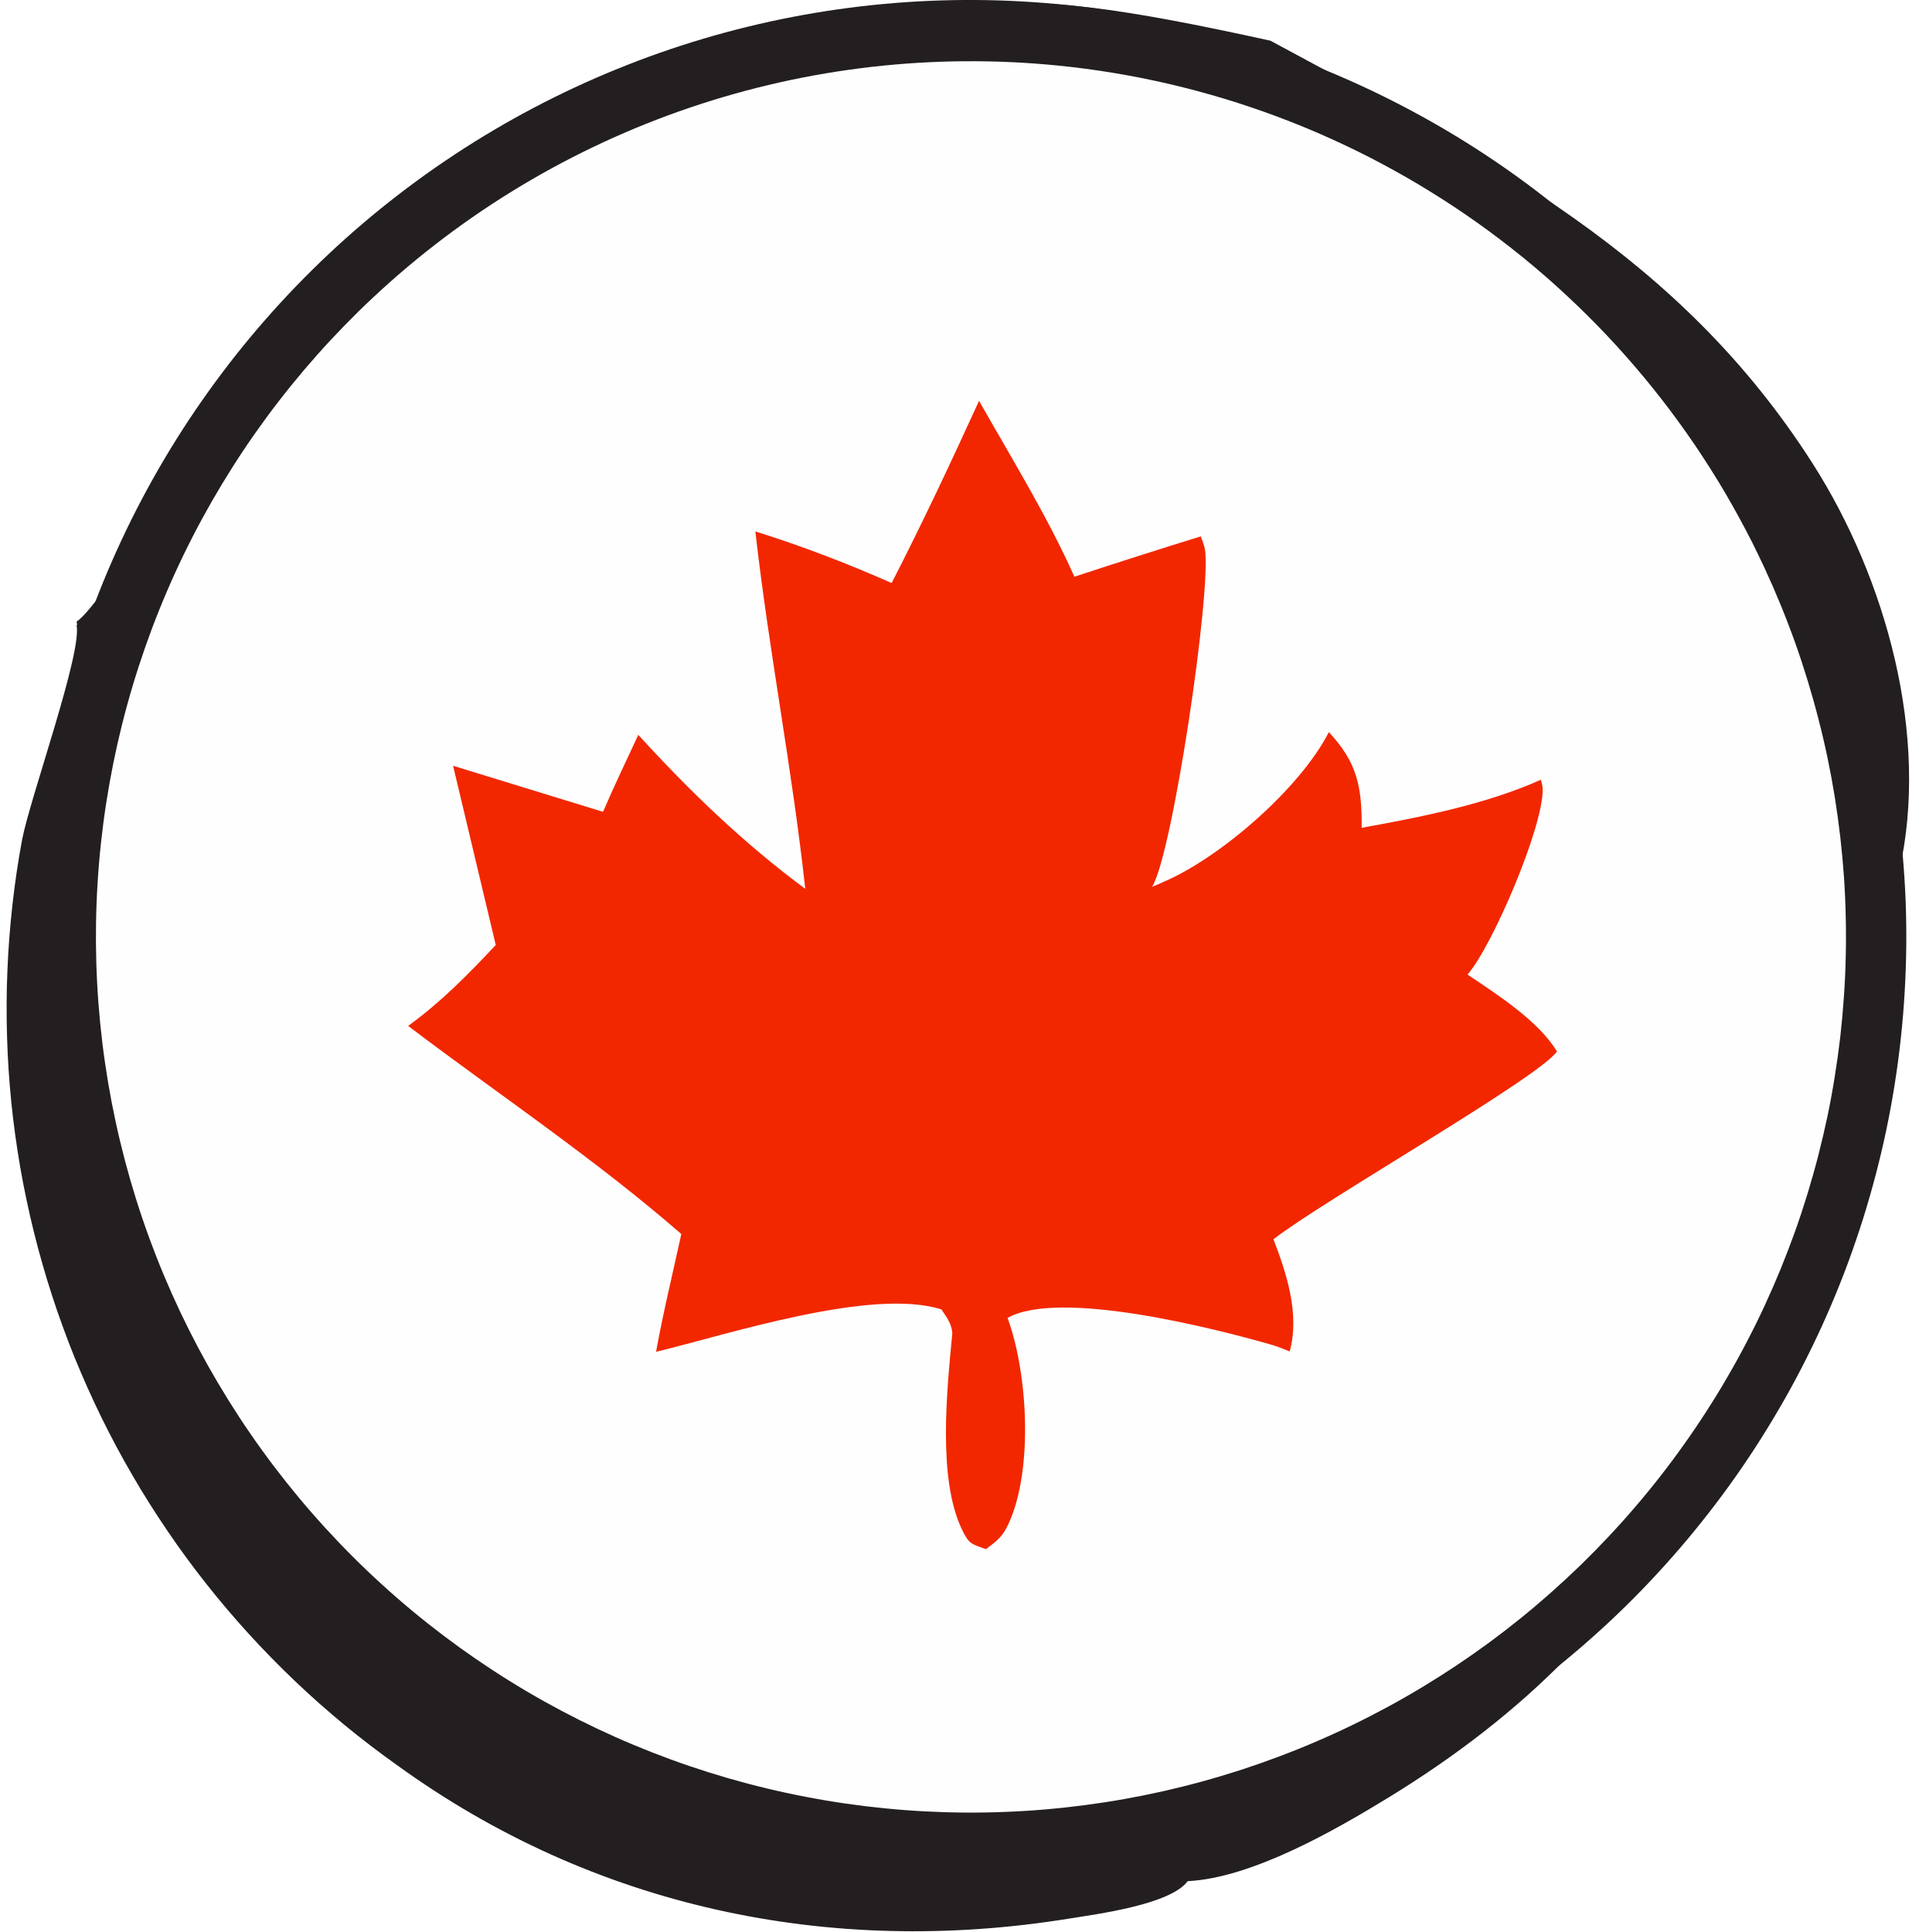
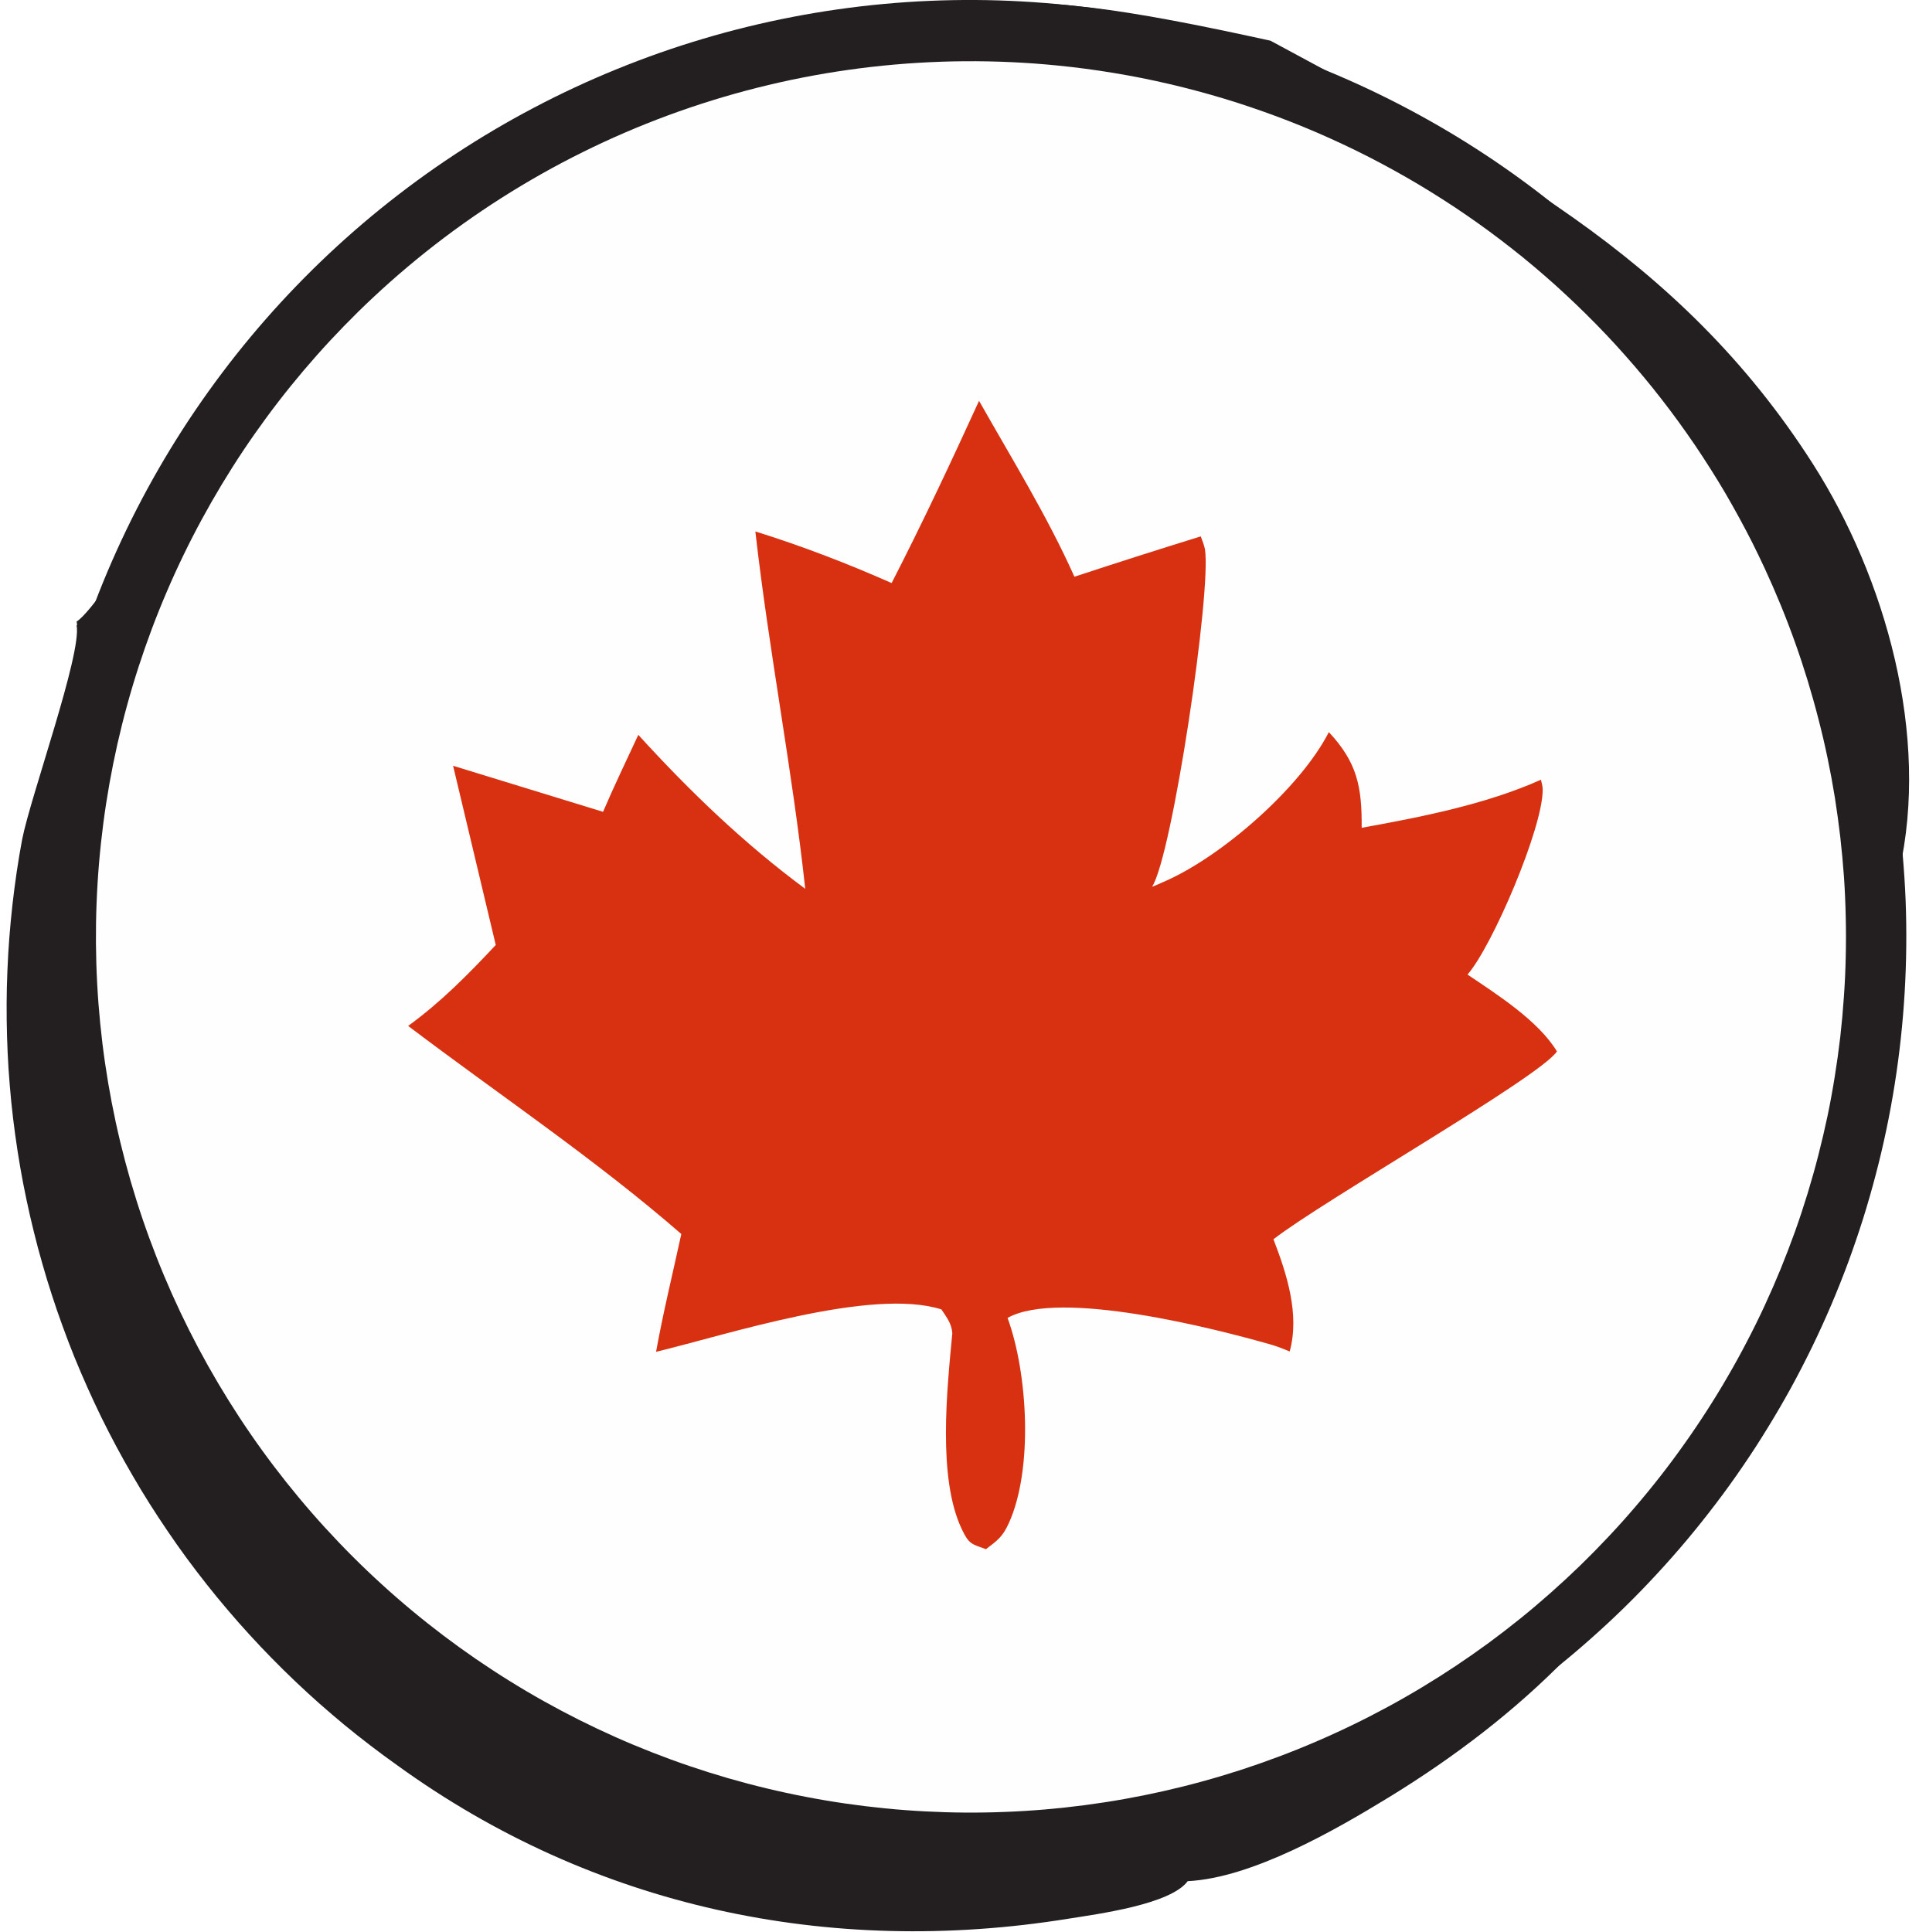
<svg xmlns="http://www.w3.org/2000/svg" width="145" height="146" viewBox="0 0 145 146" fill="none">
  <path d="M51.864 10.044C69.329 -1.157 74.082 -1.732 96 3.075C112.5 11.975 126.879 19.198 137 35.075C142.481 43.677 145.853 55.61 143.5 65.889C139.627 82.807 131.152 112.129 118.502 125.165C114.515 129.274 109.881 132.795 105.011 135.782C100.897 138.304 94.618 141.914 89.748 142.159C88.435 143.93 82.905 144.646 80.703 145C62.644 147.907 44.822 144.126 30.006 133.394C29.328 132.914 28.661 132.421 28.003 131.917C27.342 131.412 26.69 130.896 26.049 130.369C25.412 129.842 24.781 129.303 24.156 128.753C23.535 128.203 22.923 127.642 22.323 127.07C21.721 126.499 21.131 125.916 20.55 125.323C19.969 124.731 19.398 124.128 18.838 123.515C18.277 122.902 17.729 122.279 17.192 121.646C16.652 121.014 16.125 120.372 15.613 119.721C15.097 119.07 14.593 118.409 14.101 117.74C13.609 117.071 13.131 116.393 12.667 115.707C12.199 115.021 11.743 114.326 11.3 113.624C10.856 112.922 10.427 112.212 10.011 111.494C9.592 110.776 9.186 110.051 8.795 109.319C8.404 108.587 8.025 107.849 7.658 107.103C7.295 106.358 6.944 105.606 6.605 104.847C6.266 104.089 5.94 103.325 5.625 102.556C5.314 101.786 5.018 101.011 4.736 100.231C4.449 99.451 4.179 98.666 3.925 97.876C3.667 97.086 3.425 96.292 3.199 95.493C2.969 94.695 2.755 93.893 2.558 93.087C2.356 92.28 2.171 91.471 2.001 90.659C1.828 89.846 1.67 89.03 1.529 88.212C1.388 87.394 1.261 86.573 1.148 85.751C1.035 84.928 0.936 84.104 0.852 83.277C0.771 82.451 0.703 81.624 0.646 80.795C0.594 79.966 0.555 79.137 0.531 78.306C0.507 77.477 0.497 76.646 0.501 75.816C0.505 74.985 0.525 74.155 0.561 73.326C0.594 72.496 0.642 71.667 0.707 70.839C0.771 70.011 0.85 69.184 0.942 68.359C1.035 67.534 1.142 66.711 1.263 65.889C1.384 65.068 1.521 64.249 1.675 63.432C2.304 60.201 6.2 49.384 5.788 47.254C5.764 47.159 5.884 47.433 5.788 46.969C7.851 45.711 17.035 30.073 21.603 25.698C25.583 21.889 30.635 18.817 35.444 16.192C37.78 14.916 41.337 13.885 43.152 11.975C46.092 11.587 48.996 10.782 51.864 10.044Z" fill="#231F20" />
  <path d="M63.31 0.706C64.459 0.542 65.613 0.406 66.77 0.3C67.924 0.193 69.081 0.114 70.243 0.064C71.4 0.014 72.56 -0.007 73.722 0C74.883 0.007 76.043 0.043 77.2 0.108C78.362 0.172 79.519 0.265 80.673 0.386C81.826 0.507 82.978 0.657 84.127 0.835C85.273 1.013 86.414 1.219 87.551 1.453C88.689 1.687 89.818 1.949 90.939 2.239C92.065 2.529 93.182 2.847 94.291 3.191C95.4 3.536 96.499 3.908 97.588 4.307C98.681 4.706 99.762 5.132 100.831 5.584C101.899 6.036 102.956 6.514 104.001 7.018C105.045 7.523 106.078 8.053 107.098 8.608C108.119 9.163 109.125 9.743 110.117 10.347C111.109 10.952 112.085 11.581 113.045 12.233C114.005 12.886 114.949 13.562 115.877 14.262C116.8 14.961 117.708 15.682 118.599 16.426C119.494 17.17 120.367 17.936 121.218 18.723C122.074 19.51 122.908 20.317 123.723 21.145C124.538 21.974 125.33 22.821 126.101 23.688C126.875 24.555 127.627 25.441 128.357 26.345C129.083 27.249 129.789 28.171 130.475 29.11C131.156 30.048 131.816 31.003 132.453 31.975C133.09 32.946 133.703 33.933 134.292 34.934C134.881 35.936 135.444 36.952 135.98 37.981C136.52 39.01 137.033 40.052 137.517 41.106C138.005 42.161 138.467 43.227 138.902 44.304C139.338 45.382 139.745 46.469 140.124 47.566C140.507 48.664 140.862 49.77 141.189 50.885C141.516 51.999 141.814 53.121 142.084 54.251C142.354 55.38 142.599 56.516 142.816 57.657C143.03 58.799 143.218 59.945 143.379 61.096C143.54 62.247 143.671 63.401 143.772 64.558C143.873 65.715 143.948 66.874 143.996 68.035C144.04 69.195 144.057 70.357 144.044 71.518C144.032 72.68 143.992 73.841 143.923 75.001C143.855 76.16 143.758 77.318 143.633 78.473C143.508 79.628 143.355 80.779 143.173 81.926C142.992 83.073 142.782 84.216 142.544 85.353C142.306 86.49 142.04 87.62 141.745 88.744C141.451 89.868 141.13 90.984 140.784 92.092C140.433 93.2 140.058 94.299 139.658 95.389C139.255 96.478 138.825 97.557 138.37 98.626C137.914 99.694 137.432 100.751 136.924 101.796C136.416 102.841 135.883 103.872 135.327 104.891C134.766 105.909 134.181 106.913 133.572 107.903C132.967 108.893 132.336 109.867 131.679 110.825C131.025 111.784 130.346 112.726 129.64 113.652C128.938 114.577 128.214 115.484 127.468 116.374C126.722 117.263 125.953 118.134 125.163 118.985C124.377 119.837 123.568 120.669 122.737 121.481C121.906 122.293 121.055 123.084 120.184 123.854C119.317 124.624 118.43 125.372 117.522 126.098C116.619 126.825 115.695 127.528 114.751 128.208C113.812 128.889 112.856 129.547 111.884 130.181C110.912 130.814 109.924 131.424 108.919 132.008C107.919 132.594 106.903 133.154 105.87 133.689C104.842 134.223 103.799 134.733 102.742 135.216C101.686 135.7 100.619 136.158 99.542 136.588C98.465 137.019 97.376 137.424 96.275 137.802C95.178 138.179 94.073 138.529 92.96 138.852C91.843 139.175 90.719 139.47 89.59 139.738C88.461 140.006 87.326 140.246 86.184 140.457C85.043 140.669 83.897 140.853 82.748 141.008C81.602 141.163 80.455 141.289 79.305 141.388C78.152 141.486 76.999 141.556 75.845 141.598C74.692 141.64 73.536 141.654 72.379 141.639C71.225 141.624 70.072 141.581 68.918 141.509C67.764 141.438 66.613 141.339 65.463 141.211C64.314 141.083 63.169 140.927 62.027 140.744C60.89 140.559 59.755 140.348 58.623 140.108C57.493 139.869 56.369 139.601 55.252 139.307C54.134 139.012 53.025 138.691 51.923 138.342C50.822 137.992 49.729 137.617 48.646 137.214C47.563 136.811 46.49 136.383 45.428 135.928C44.366 135.472 43.315 134.991 42.276 134.485C41.238 133.978 40.212 133.446 39.2 132.889C38.187 132.332 37.189 131.751 36.204 131.145C35.22 130.539 34.251 129.909 33.298 129.256C32.345 128.602 31.408 127.926 30.488 127.227C29.567 126.528 28.665 125.806 27.78 125.062C26.895 124.319 26.029 123.554 25.182 122.768C24.334 121.982 23.506 121.176 22.698 120.349C21.89 119.523 21.103 118.677 20.336 117.811C19.57 116.946 18.824 116.063 18.101 115.161C17.378 114.259 16.677 113.34 15.999 112.404C15.32 111.468 14.665 110.516 14.033 109.548C13.401 108.58 12.794 107.596 12.21 106.598C11.626 105.6 11.067 104.589 10.533 103.563C9.999 102.538 9.49 101.5 9.007 100.45C8.523 99.399 8.066 98.338 7.635 97.265C7.203 96.192 6.798 95.109 6.42 94.016C6.041 92.924 5.69 91.823 5.365 90.713C5.041 89.603 4.744 88.486 4.474 87.362C4.204 86.237 3.962 85.107 3.747 83.971C3.533 82.834 3.346 81.693 3.188 80.548C3.029 79.402 2.898 78.254 2.795 77.102C2.693 75.95 2.619 74.796 2.573 73.641C2.527 72.486 2.509 71.329 2.52 70.173C2.531 69.017 2.569 67.862 2.636 66.707C2.704 65.553 2.799 64.401 2.923 63.251C3.046 62.101 3.198 60.955 3.377 59.813C3.557 58.671 3.764 57.533 3.999 56.401C4.235 55.269 4.497 54.143 4.788 53.024C5.078 51.904 5.396 50.793 5.741 49.69C6.085 48.586 6.457 47.491 6.856 46.405C7.254 45.32 7.678 44.245 8.129 43.18C8.58 42.116 9.057 41.063 9.559 40.021C10.062 38.98 10.589 37.951 11.142 36.936C11.695 35.921 12.273 34.919 12.874 33.932C13.476 32.945 14.102 31.973 14.751 31.017C15.401 30.061 16.073 29.121 16.769 28.197C17.464 27.274 18.181 26.368 18.921 25.479C19.661 24.591 20.422 23.721 21.204 22.87C21.987 22.019 22.79 21.188 23.612 20.376C24.435 19.564 25.278 18.774 26.139 18.003C27.001 17.233 27.881 16.484 28.779 15.757C29.678 15.03 30.594 14.325 31.527 13.642C32.459 12.96 33.408 12.301 34.374 11.665C35.339 11.029 36.319 10.417 37.314 9.83C38.309 9.242 39.318 8.679 40.341 8.141C41.363 7.602 42.398 7.089 43.446 6.602C44.494 6.114 45.553 5.653 46.623 5.217C47.693 4.782 48.774 4.372 49.864 3.989C50.954 3.607 52.053 3.251 53.161 2.922C54.269 2.593 55.384 2.292 56.506 2.018C57.629 1.744 58.758 1.497 59.892 1.279C61.025 1.06 62.164 0.869 63.31 0.706Z" fill="#231F20" />
  <path d="M28.168 22.504C28.596 22.102 29.03 21.706 29.469 21.316C29.908 20.926 30.352 20.543 30.8 20.165C31.25 19.787 31.704 19.414 32.163 19.048C32.622 18.682 33.086 18.322 33.554 17.969C34.022 17.615 34.496 17.268 34.974 16.927C35.451 16.586 35.933 16.251 36.42 15.923C36.907 15.595 37.397 15.273 37.893 14.958C38.388 14.643 38.887 14.335 39.391 14.033C39.894 13.731 40.402 13.436 40.913 13.147C41.424 12.859 41.939 12.578 42.458 12.303C42.977 12.028 43.499 11.761 44.025 11.501C44.551 11.24 45.08 10.986 45.613 10.739C46.145 10.493 46.681 10.253 47.22 10.021C47.759 9.789 48.301 9.564 48.846 9.346C49.391 9.128 49.939 8.918 50.489 8.714C51.04 8.511 51.593 8.315 52.149 8.127C52.705 7.938 53.263 7.757 53.824 7.584C54.384 7.41 54.947 7.244 55.512 7.085C56.077 6.927 56.644 6.776 57.213 6.632C57.782 6.489 58.353 6.353 58.926 6.224C59.497 6.096 60.071 5.975 60.648 5.862C61.224 5.749 61.801 5.644 62.378 5.546C62.959 5.449 63.54 5.359 64.12 5.277C64.701 5.194 65.284 5.12 65.869 5.053C66.45 4.987 67.032 4.928 67.617 4.877C68.202 4.826 68.787 4.783 69.372 4.747C69.96 4.712 70.547 4.684 71.132 4.664C71.717 4.644 72.304 4.632 72.893 4.628C73.477 4.623 74.064 4.627 74.653 4.639C75.238 4.65 75.825 4.669 76.414 4.696C76.998 4.723 77.583 4.758 78.168 4.8C78.753 4.843 79.338 4.894 79.922 4.952C80.632 5.023 81.342 5.105 82.052 5.199C82.758 5.293 83.464 5.398 84.169 5.515C84.875 5.632 85.579 5.76 86.281 5.899C86.978 6.039 87.676 6.19 88.374 6.352C89.068 6.514 89.759 6.688 90.449 6.873C91.143 7.058 91.831 7.254 92.512 7.46C93.198 7.667 93.877 7.885 94.551 8.115C95.228 8.344 95.902 8.584 96.572 8.835C97.241 9.085 97.906 9.347 98.568 9.62C99.229 9.892 99.885 10.175 100.534 10.469C101.183 10.763 101.831 11.067 102.476 11.382C103.117 11.696 103.753 12.021 104.382 12.357C105.011 12.692 105.636 13.038 106.257 13.393C106.878 13.749 107.491 14.114 108.096 14.49C108.705 14.866 109.308 15.251 109.905 15.646C110.498 16.041 111.087 16.446 111.672 16.86C112.253 17.274 112.827 17.698 113.396 18.13C113.965 18.563 114.527 19.005 115.084 19.456C115.636 19.907 116.183 20.367 116.723 20.836C117.264 21.305 117.794 21.782 118.314 22.268C118.839 22.754 119.355 23.249 119.863 23.752C120.371 24.254 120.871 24.765 121.364 25.284C121.856 25.803 122.338 26.33 122.809 26.864C123.285 27.399 123.751 27.941 124.207 28.491C124.667 29.041 125.114 29.598 125.55 30.162C125.99 30.726 126.419 31.297 126.839 31.876C127.258 32.454 127.669 33.039 128.073 33.63C128.472 34.222 128.863 34.819 129.246 35.424C129.63 36.028 130.003 36.638 130.366 37.255C130.725 37.871 131.075 38.493 131.418 39.121C131.761 39.748 132.094 40.381 132.417 41.02C132.735 41.658 133.046 42.302 133.348 42.95C133.772 43.865 134.175 44.79 134.558 45.724C134.941 46.658 135.302 47.599 135.641 48.55C135.98 49.5 136.296 50.457 136.591 51.422C136.885 52.386 137.158 53.357 137.408 54.334C137.662 55.312 137.892 56.294 138.097 57.282C138.303 58.27 138.487 59.261 138.648 60.257C138.805 61.253 138.942 62.252 139.059 63.255C139.172 64.257 139.265 65.262 139.338 66.268C139.406 67.275 139.45 68.283 139.471 69.291C139.495 70.3 139.495 71.308 139.471 72.317C139.45 73.326 139.404 74.333 139.331 75.34C139.263 76.347 139.172 77.351 139.059 78.353C138.942 79.356 138.803 80.355 138.642 81.351C138.484 82.347 138.303 83.339 138.097 84.326C137.888 85.314 137.658 86.296 137.408 87.274C137.158 88.251 136.885 89.221 136.591 90.186C136.296 91.151 135.98 92.108 135.641 93.058C135.298 94.008 134.937 94.95 134.558 95.884C134.175 96.818 133.772 97.742 133.348 98.658C132.925 99.573 132.479 100.478 132.011 101.373C131.547 102.268 131.061 103.151 130.553 104.023C130.049 104.896 129.523 105.757 128.974 106.605C128.43 107.454 127.865 108.289 127.28 109.112C126.699 109.934 126.099 110.743 125.477 111.538C124.856 112.334 124.217 113.114 123.56 113.88C122.906 114.646 122.233 115.397 121.539 116.132C120.849 116.867 120.144 117.585 119.422 118.288C118.696 118.991 117.955 119.677 117.201 120.346C116.447 121.014 115.679 121.666 114.896 122.299C114.11 122.933 113.311 123.548 112.501 124.146C111.686 124.743 110.859 125.321 110.02 125.88C109.181 126.439 108.33 126.979 107.467 127.499C106.604 128.02 105.729 128.52 104.842 129C103.954 129.48 103.057 129.94 102.149 130.379C101.242 130.818 100.324 131.236 99.397 131.633C98.473 132.031 97.537 132.406 96.59 132.761C95.646 133.115 94.696 133.448 93.74 133.759C92.78 134.069 91.814 134.358 90.842 134.624C89.87 134.891 88.892 135.135 87.908 135.357C86.924 135.579 85.936 135.778 84.944 135.955C83.952 136.132 82.955 136.285 81.955 136.416C80.955 136.547 79.953 136.655 78.948 136.741C77.944 136.826 76.938 136.888 75.93 136.926C74.921 136.966 73.913 136.982 72.905 136.975C71.896 136.968 70.89 136.937 69.886 136.884C68.877 136.831 67.871 136.755 66.867 136.656C65.867 136.556 64.867 136.434 63.866 136.289C62.87 136.145 61.878 135.977 60.89 135.786C59.898 135.596 58.911 135.383 57.931 135.147C56.951 134.912 55.977 134.654 55.008 134.374C54.04 134.093 53.078 133.791 52.124 133.467C51.169 133.143 50.222 132.797 49.283 132.429C48.344 132.062 47.414 131.673 46.493 131.263C45.572 130.853 44.661 130.422 43.759 129.97C42.858 129.518 41.967 129.046 41.087 128.553C40.208 128.061 39.339 127.548 38.483 127.015C37.627 126.483 36.783 125.931 35.952 125.361C35.121 124.79 34.303 124.2 33.499 123.592C32.694 122.983 31.904 122.357 31.129 121.712C30.353 121.068 29.593 120.406 28.848 119.726C28.102 119.047 27.372 118.351 26.659 117.638C25.945 116.925 25.249 116.196 24.569 115.452C23.888 114.707 23.225 113.947 22.58 113.172C21.934 112.397 21.307 111.608 20.697 110.804C20.086 109.998 19.494 109.179 18.921 108.346C18.347 107.513 17.793 106.667 17.259 105.809C16.724 104.95 16.209 104.08 15.714 103.198C15.219 102.316 14.745 101.423 14.291 100.519C13.837 99.615 13.404 98.701 12.992 97.778C12.58 96.854 12.189 95.921 11.82 94.98C11.451 94.038 11.103 93.089 10.777 92.131C10.451 91.173 10.148 90.209 9.866 89.237C9.585 88.266 9.326 87.288 9.089 86.305C8.852 85.321 8.638 84.333 8.446 83.34C8.255 82.347 8.086 81.349 7.94 80.348C7.794 79.347 7.672 78.343 7.572 77.337C7.472 76.331 7.395 75.322 7.342 74.312C7.288 73.302 7.258 72.291 7.25 71.279C7.243 70.267 7.258 69.256 7.298 68.246C7.337 67.235 7.399 66.226 7.484 65.218C7.569 64.21 7.678 63.204 7.809 62.201C7.94 61.198 8.095 60.199 8.272 59.203C8.449 58.207 8.649 57.215 8.871 56.229C9.094 55.242 9.339 54.261 9.607 53.285C9.874 52.31 10.164 51.341 10.476 50.379C10.788 49.417 11.122 48.462 11.477 47.515C11.833 46.568 12.21 45.63 12.609 44.701C13.007 43.771 13.427 42.851 13.868 41.94C14.309 41.03 14.77 40.131 15.252 39.242C15.735 38.353 16.237 37.475 16.759 36.609C17.281 35.743 17.822 34.889 18.384 34.047C18.945 33.206 19.526 32.379 20.125 31.564C20.724 30.749 21.342 29.949 21.978 29.163C22.614 28.377 23.268 27.606 23.939 26.849C24.61 26.093 25.299 25.353 26.004 24.628C26.709 23.903 27.43 23.195 28.168 22.504Z" fill="#FEFEFE" />
-   <path d="M67.375 44.06C69.704 39.523 71.864 34.927 73.981 30.29C76.45 34.654 79.142 39.008 81.187 43.583C84.361 42.538 87.543 41.521 90.733 40.534C90.824 40.777 90.999 41.213 91.048 41.497C91.568 44.595 88.579 64.672 87.055 67.013C87.164 66.969 87.273 66.929 87.382 66.883C87.563 66.806 87.739 66.722 87.92 66.645C92.258 64.784 98.259 59.553 100.413 55.325C102.561 57.626 102.918 59.468 102.893 62.557C107.376 61.746 112.277 60.787 116.439 58.924C116.487 59.123 116.572 59.423 116.572 59.643C116.614 62.518 112.755 71.525 110.891 73.647C113.13 75.156 116.245 77.137 117.649 79.455C116.354 81.403 99.983 90.723 96.227 93.65C97.237 96.276 98.223 99.32 97.455 102.128C96.977 101.929 96.529 101.751 96.027 101.607C91.84 100.405 80.061 97.39 76.135 99.594C77.66 103.75 78.089 111.009 76.232 115.1C75.766 116.13 75.385 116.401 74.502 117.071C73.407 116.676 73.219 116.696 72.681 115.567C70.835 111.696 71.561 105.007 71.961 100.744C71.9 99.994 71.537 99.564 71.138 98.952C65.856 97.271 54.896 100.878 49.575 102.156C50.111 99.178 50.841 96.212 51.482 93.254C45.017 87.625 37.686 82.71 30.841 77.529C33.339 75.709 35.361 73.654 37.461 71.412L34.237 57.869L45.569 61.349C46.407 59.389 47.337 57.465 48.233 55.532C52.113 59.793 56.214 63.737 60.847 67.167C59.867 58.134 58.101 49.202 57.078 40.161C60.623 41.27 63.975 42.559 67.375 44.06Z" fill="#F22700" />
+   <path d="M67.375 44.06C69.704 39.523 71.864 34.927 73.981 30.29C76.45 34.654 79.142 39.008 81.187 43.583C84.361 42.538 87.543 41.521 90.733 40.534C90.824 40.777 90.999 41.213 91.048 41.497C91.568 44.595 88.579 64.672 87.055 67.013C87.164 66.969 87.273 66.929 87.382 66.883C87.563 66.806 87.739 66.722 87.92 66.645C92.258 64.784 98.259 59.553 100.413 55.325C102.561 57.626 102.918 59.468 102.893 62.557C107.376 61.746 112.277 60.787 116.439 58.924C116.487 59.123 116.572 59.423 116.572 59.643C116.614 62.518 112.755 71.525 110.891 73.647C113.13 75.156 116.245 77.137 117.649 79.455C116.354 81.403 99.983 90.723 96.227 93.65C97.237 96.276 98.223 99.32 97.455 102.128C96.977 101.929 96.529 101.751 96.027 101.607C91.84 100.405 80.061 97.39 76.135 99.594C77.66 103.75 78.089 111.009 76.232 115.1C75.766 116.13 75.385 116.401 74.502 117.071C73.407 116.676 73.219 116.696 72.681 115.567C70.835 111.696 71.561 105.007 71.961 100.744C71.9 99.994 71.537 99.564 71.138 98.952C65.856 97.271 54.896 100.878 49.575 102.156C50.111 99.178 50.841 96.212 51.482 93.254C45.017 87.625 37.686 82.71 30.841 77.529C33.339 75.709 35.361 73.654 37.461 71.412L34.237 57.869L45.569 61.349C46.407 59.389 47.337 57.465 48.233 55.532C52.113 59.793 56.214 63.737 60.847 67.167C59.867 58.134 58.101 49.202 57.078 40.161C60.623 41.27 63.975 42.559 67.375 44.06Z" fill="#D83111" />
</svg>
